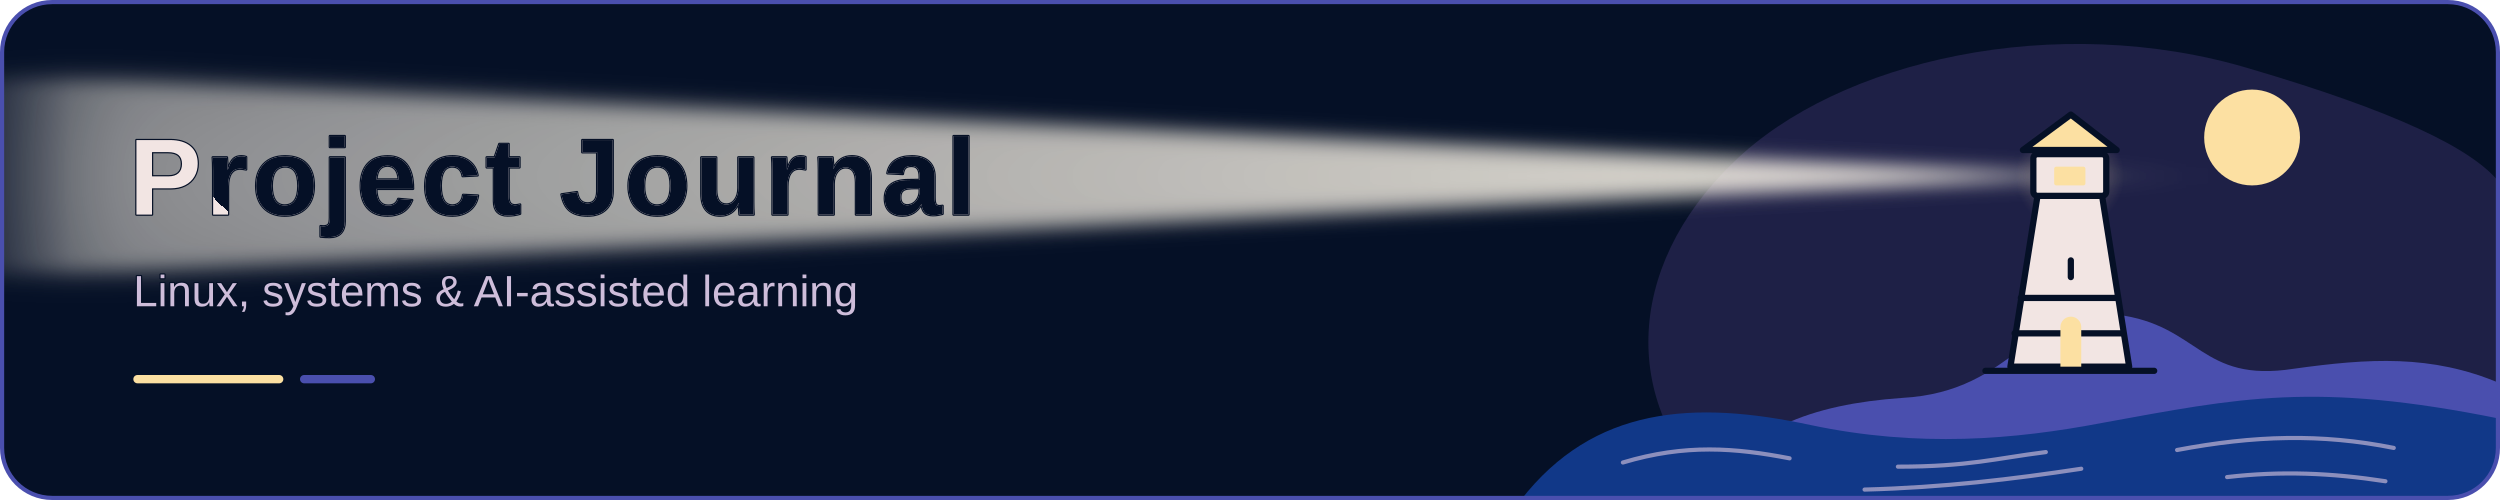
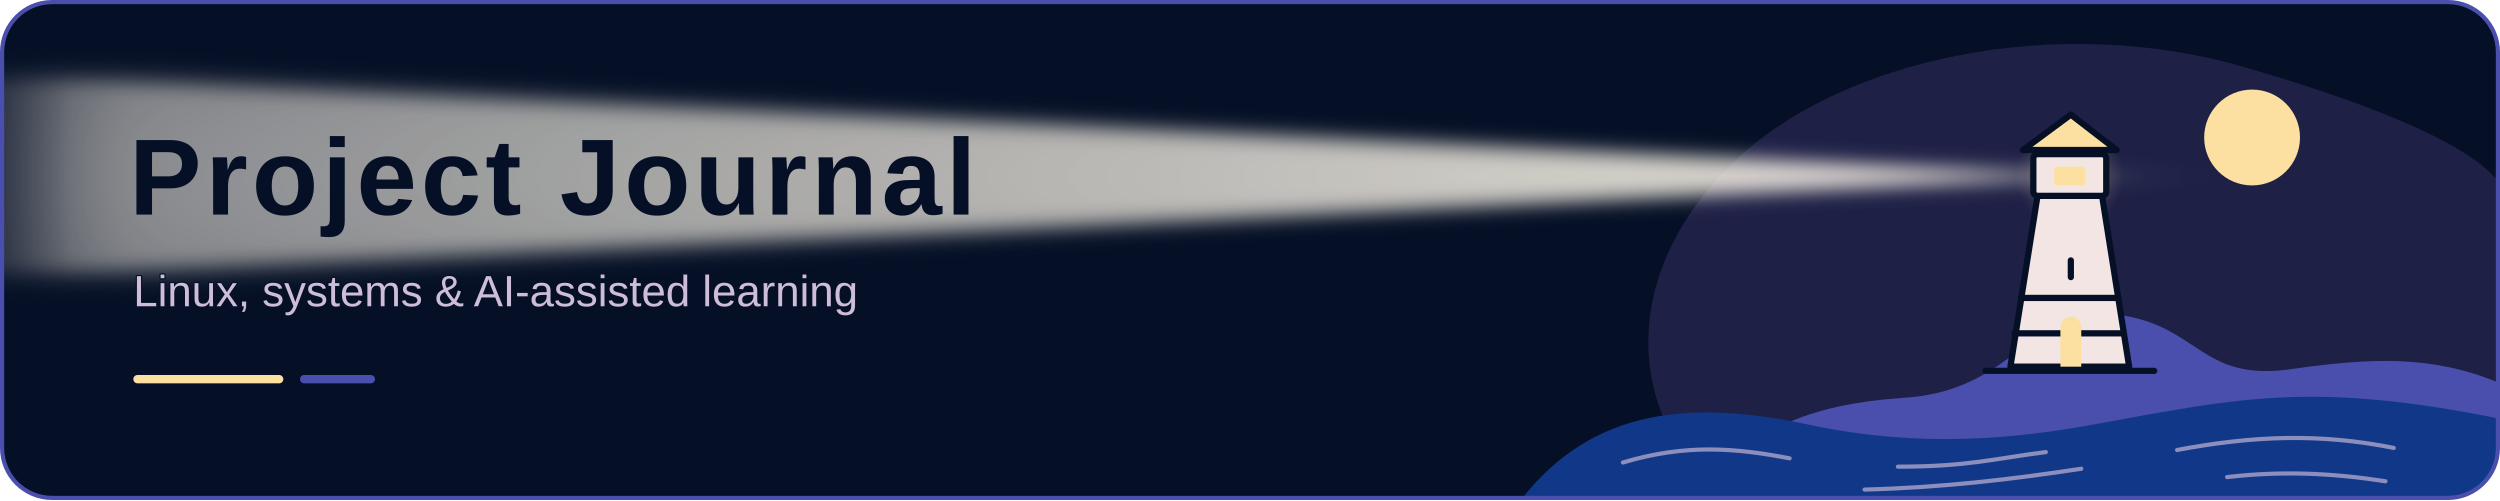
<svg xmlns="http://www.w3.org/2000/svg" width="1200" height="240" viewBox="0 0 1200 240" role="img" aria-labelledby="title description">
  <defs>
    <clipPath id="edge">
      <rect x="1" y="1" width="1198" height="238" rx="24" />
    </clipPath>
    <radialGradient id="beam-strength" gradientUnits="userSpaceOnUse" cx="993.5" cy="84.5" r="1800">
      <stop offset="0" stop-color="white" stop-opacity=".86" />
      <stop offset=".18" stop-color="white" stop-opacity=".72" />
      <stop offset=".5" stop-color="white" stop-opacity=".5" />
      <stop offset=".76" stop-color="white" stop-opacity=".24" />
      <stop offset=".95" stop-color="white" stop-opacity="0" />
    </radialGradient>
    <radialGradient id="beam-atmosphere" gradientUnits="userSpaceOnUse" cx="993.5" cy="84.5" r="1800">
      <stop offset="0" stop-color="white" stop-opacity=".9" />
      <stop offset=".18" stop-color="white" stop-opacity=".72" />
      <stop offset=".5" stop-color="white" stop-opacity=".36" />
      <stop offset=".74" stop-color="white" stop-opacity=".08" />
      <stop offset=".9" stop-color="white" stop-opacity="0" />
      <stop offset="1" stop-color="white" stop-opacity="0" />
    </radialGradient>
    <filter id="beam-soften" x="-10%" y="-15%" width="120%" height="130%" color-interpolation-filters="sRGB">
      <feGaussianBlur stdDeviation="36" />
    </filter>
-     <filter id="ink-threshold" filterUnits="userSpaceOnUse" x="0" y="0" width="1200" height="240" color-interpolation-filters="sRGB">
-       <feComponentTransfer>
-         <feFuncA type="discrete" tableValues="0 1" />
-       </feComponentTransfer>
-     </filter>
    <g id="lighthouse-field" transform="translate(993.5 84.5) scale(1 0.12) translate(-993.5 -84.5)">
      <path d="M993.5 84.5L-675.431 -589.792A1800 1800 0 0 0 -675.431 758.792Z" fill="url(#beam-strength)" filter="url(#beam-soften)" />
    </g>
    <mask id="lighthouse-light" maskUnits="userSpaceOnUse" maskContentUnits="userSpaceOnUse" x="0" y="0" width="1200" height="240" style="mask-type:alpha">
      <use href="#lighthouse-field" />
-     </mask>
-     <mask id="lighthouse-sweep" maskUnits="userSpaceOnUse" maskContentUnits="userSpaceOnUse" x="0" y="0" width="1200" height="240" style="mask-type:alpha">
-       <use href="#lighthouse-field" filter="url(#ink-threshold)" />
    </mask>
    <mask id="lighthouse-glow" maskUnits="userSpaceOnUse" maskContentUnits="userSpaceOnUse" x="0" y="0" width="1200" height="240" style="mask-type:alpha">
      <g transform="translate(993.5 84.5) scale(1 0.12) translate(-993.5 -84.5)">
        <path d="M993.5 84.5L-637.854 -676.213A1800 1800 0 0 0 -637.854 845.213Z" fill="url(#beam-atmosphere)" filter="url(#beam-soften)" />
      </g>
    </mask>
    <radialGradient id="lantern-halo">
      <stop offset="0" stop-color="#fce0a2" stop-opacity=".38" />
      <stop offset="1" stop-color="#fce0a2" stop-opacity="0" />
    </radialGradient>
  </defs>
  <style>
-     .sky{fill:#051026}.wash{fill:#1e2046}.coast{fill:#4a4fae}.ocean{fill:#113888}.sun{fill:#fce0a2}.tower{fill:#f2e5e3}.roof{fill:#fce0a2}.window{fill:#fce0a2}.ink{fill:#f2e5e3}.muted{fill:#cebdda}.accent{fill:#fce0a2}.gold{fill:#4a4fae}.line{fill:none;stroke:#051026;stroke-width:3;stroke-linecap:round;stroke-linejoin:round}.wave{fill:none;stroke:#cebdda;stroke-width:2;stroke-linecap:round;opacity:.65}.border{fill:none;stroke:#4a4fae;stroke-width:2}
+     .sky{fill:#051026}.wash{fill:#1e2046}.coast{fill:#4a4fae}.ocean{fill:#113888}.sun{fill:#fce0a2}.tower{fill:#f2e5e3}.roof{fill:#fce0a2}.window{fill:#fce0a2}.ink{fill:#051026}.muted{fill:#cebdda}.accent{fill:#fce0a2}.gold{fill:#4a4fae}.line{fill:none;stroke:#051026;stroke-width:3;stroke-linecap:round;stroke-linejoin:round}.wave{fill:none;stroke:#cebdda;stroke-width:2;stroke-linecap:round;opacity:.65}.border{fill:none;stroke:#4a4fae;stroke-width:2}
    .beam-light{fill:#fff9ed}
    .beam-halo{fill:#fff1d7;opacity:0.28}
-     .ink,.muted{stroke:#051026;stroke-width:1.15;stroke-linejoin:round;paint-order:stroke fill}
-     .beam-ink{fill:#051026;stroke:none}
+     .muted{stroke:#051026;stroke-width:1.15;stroke-linejoin:round;paint-order:stroke fill}
  </style>
  <g clip-path="url(#edge)">
    <rect class="sky" width="1200" height="240" />
    <g aria-hidden="true">
      <path class="wash" d="M827 240c-49-44-48-111 5-162 50-49 155-73 248-45 68 20 107 38 120 55v152Z" />
      <circle class="sun" cx="1081" cy="66" r="23" />
      <path class="coast" d="M817 240c19-34 53-46 96-49 55-3 61-45 103-40 40 5 40 33 85 26 36-5 66-7 99 7v56Z" />
      <path class="ocean" d="M730 240c35-45 83-48 139-36 52 11 98 7 140-1 66-12 102-20 191-2v39Z" />
      <path class="wave" d="M779 222c30-9 54-7 80-2m52 4c34 0 47-4 71-7m63-1c37-7 69-8 104-1" />
      <path class="wave" d="M895 235c38-1 71-5 104-10m70 4c26-3 50-2 76 2" />
      <rect class="beam-halo" width="1200" height="240" mask="url(#lighthouse-glow)" />
      <rect class="beam-light" width="1200" height="240" mask="url(#lighthouse-light)" />
      <circle cx="993.5" cy="84.5" r="26" fill="url(#lantern-halo)" />
      <path class="tower" d="m978 94-13 82h57l-13-82Z" />
      <path class="line" d="m978 94-13 82h57l-13-82Z" />
      <rect class="tower" x="976" y="74" width="35" height="20" rx="2" />
      <rect class="line" x="976" y="74" width="35" height="20" rx="2" />
      <path class="roof" d="m971 72 23-17 22 17Z" />
      <path class="line" d="m971 72 23-17 22 17Z" />
      <rect class="window" x="986" y="80" width="15" height="9" rx="1" />
      <path class="line" d="M970 143h46m-49 17h52m-25-35v8" />
      <path class="roof" d="M989 176v-19a5 5 0 0 1 10 0v19Z" />
      <path class="line" d="M953 178h81" />
      <rect class="accent" x="64" y="180" width="72" height="4" rx="2" />
      <rect class="gold" x="144" y="180" width="36" height="4" rx="2" />
    </g>
    <g font-family="Segoe UI, Arial, sans-serif">
      <text class="ink" x="62" y="103" font-size="52" font-weight="700" letter-spacing="2">Project Journal</text>
      <text class="muted" x="64" y="147" font-size="21" font-weight="400">Linux, systems &amp; AI-assisted learning</text>
    </g>
-     <g font-family="Segoe UI, Arial, sans-serif" mask="url(#lighthouse-sweep)" aria-hidden="true">
-       <text class="beam-ink" x="62" y="103" font-size="52" font-weight="700" letter-spacing="2">Project Journal</text>
-       <text class="beam-ink" x="64" y="147" font-size="21" font-weight="400">Linux, systems &amp; AI-assisted learning</text>
-     </g>
  </g>
  <rect class="border" x="1" y="1" width="1198" height="238" rx="24" />
</svg>
